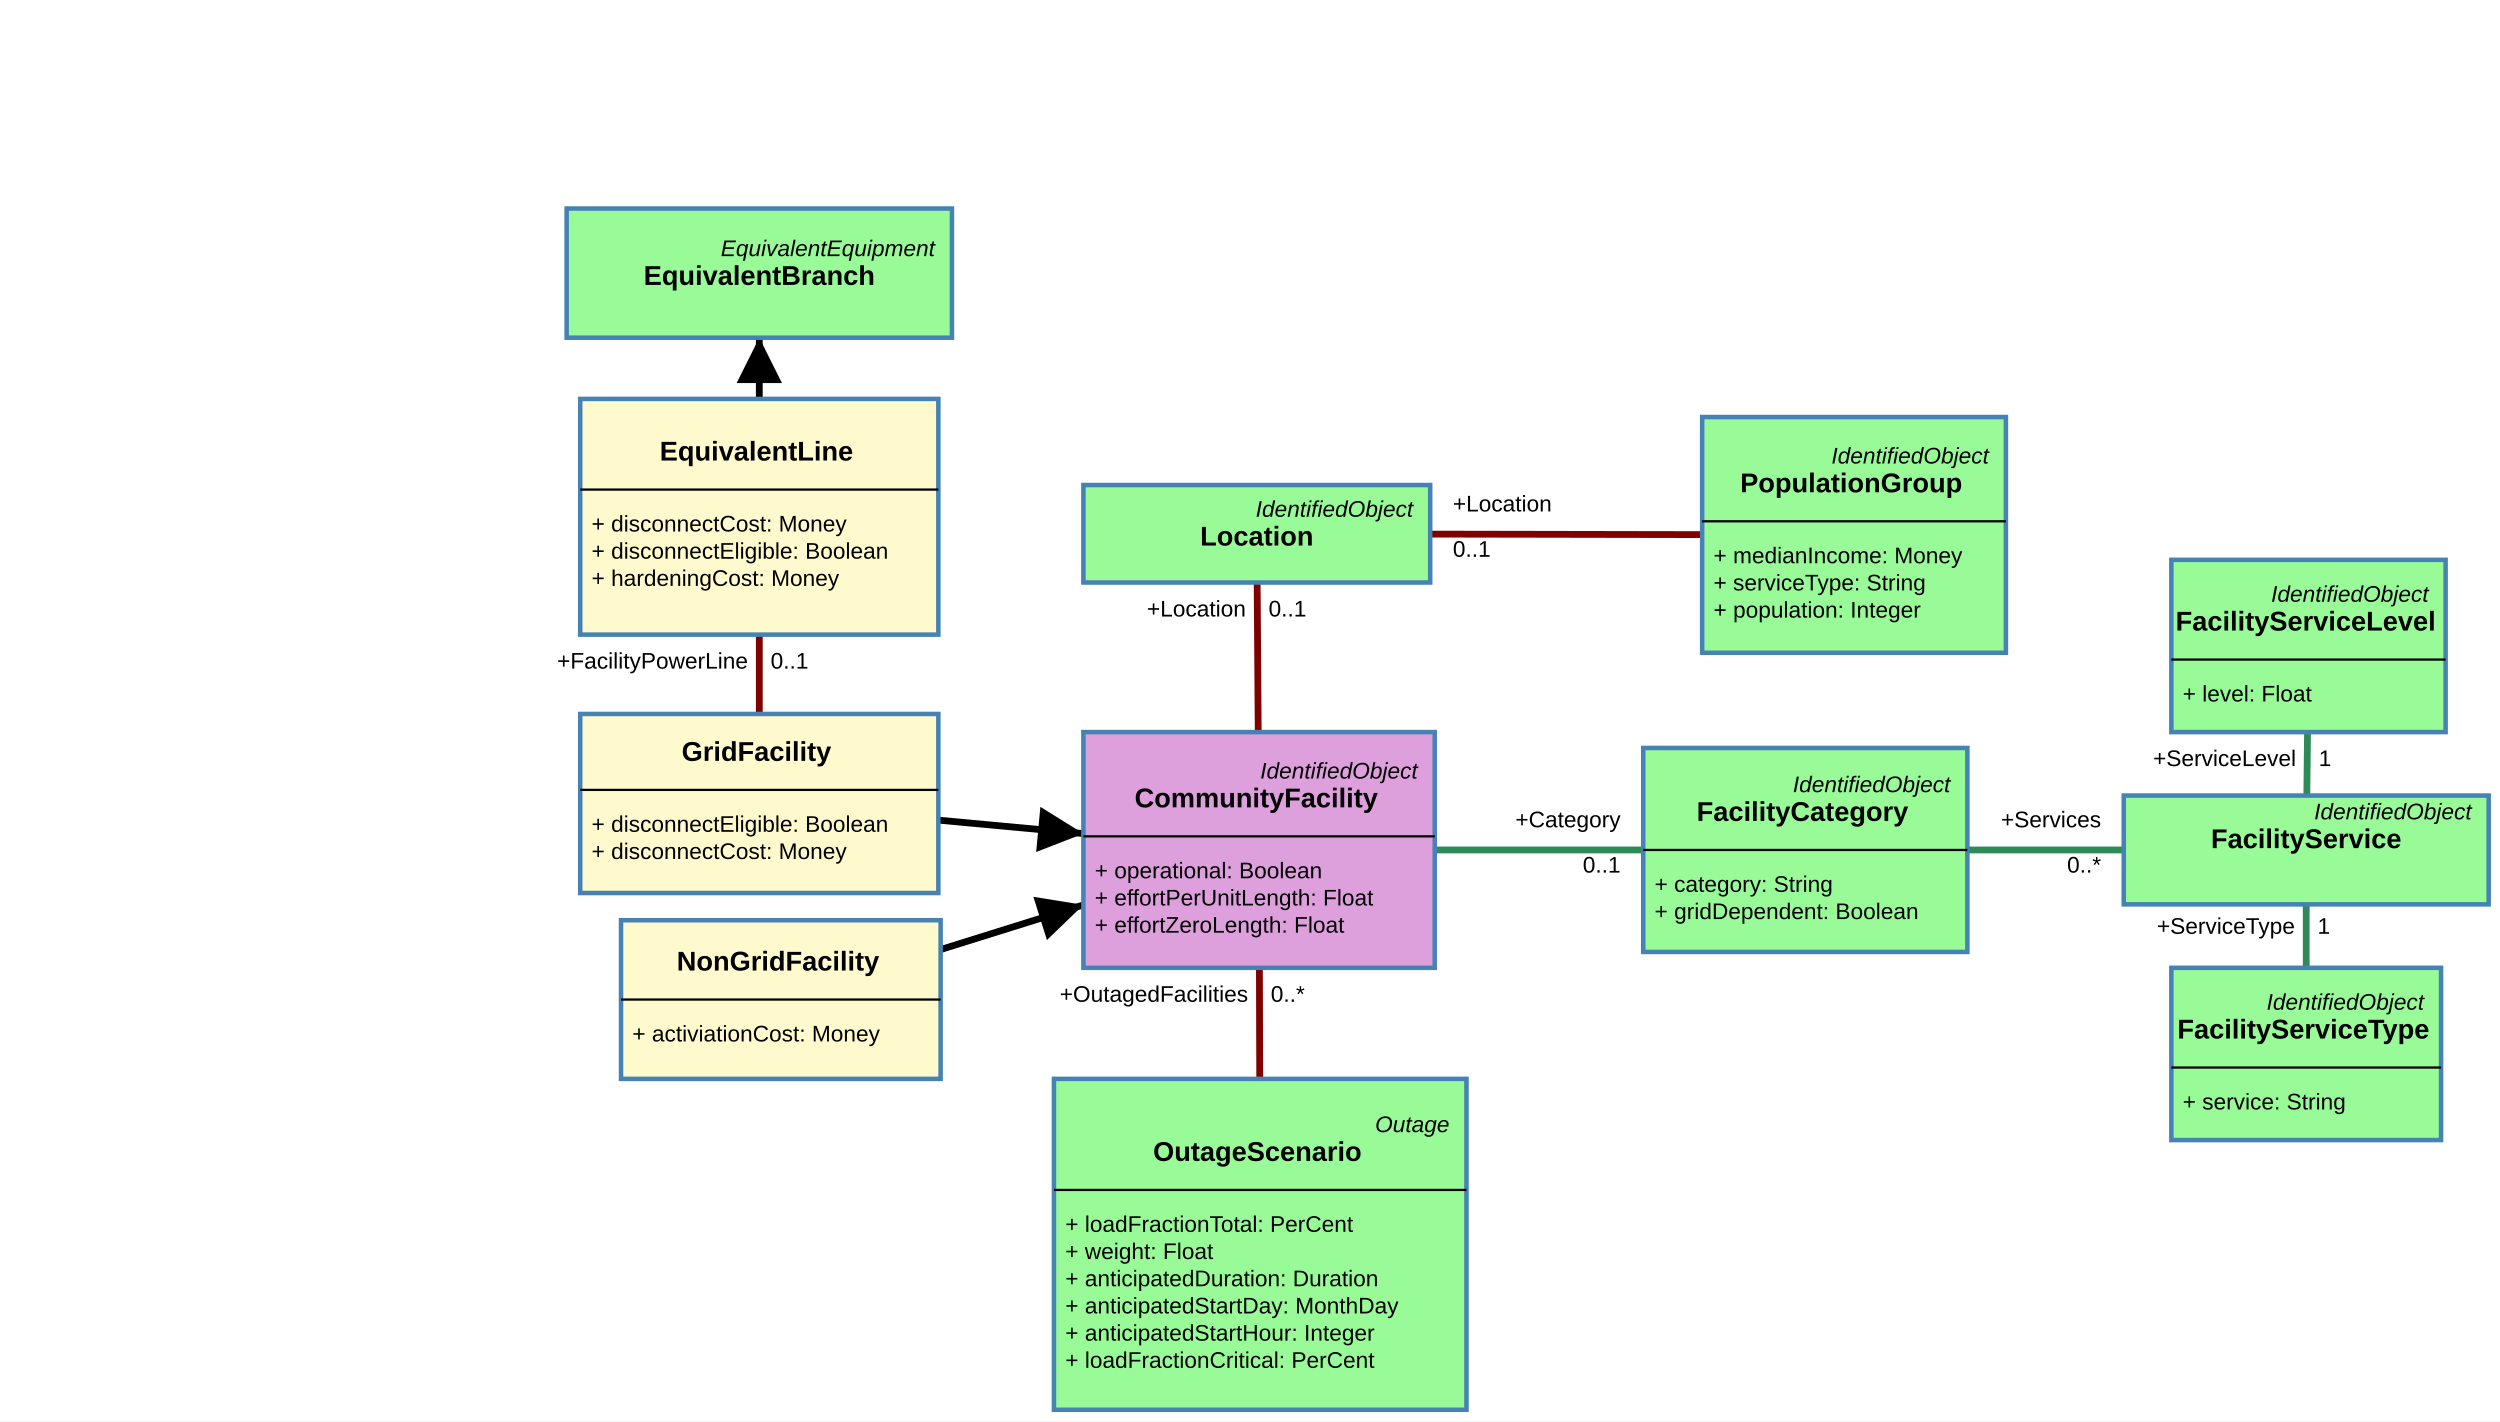
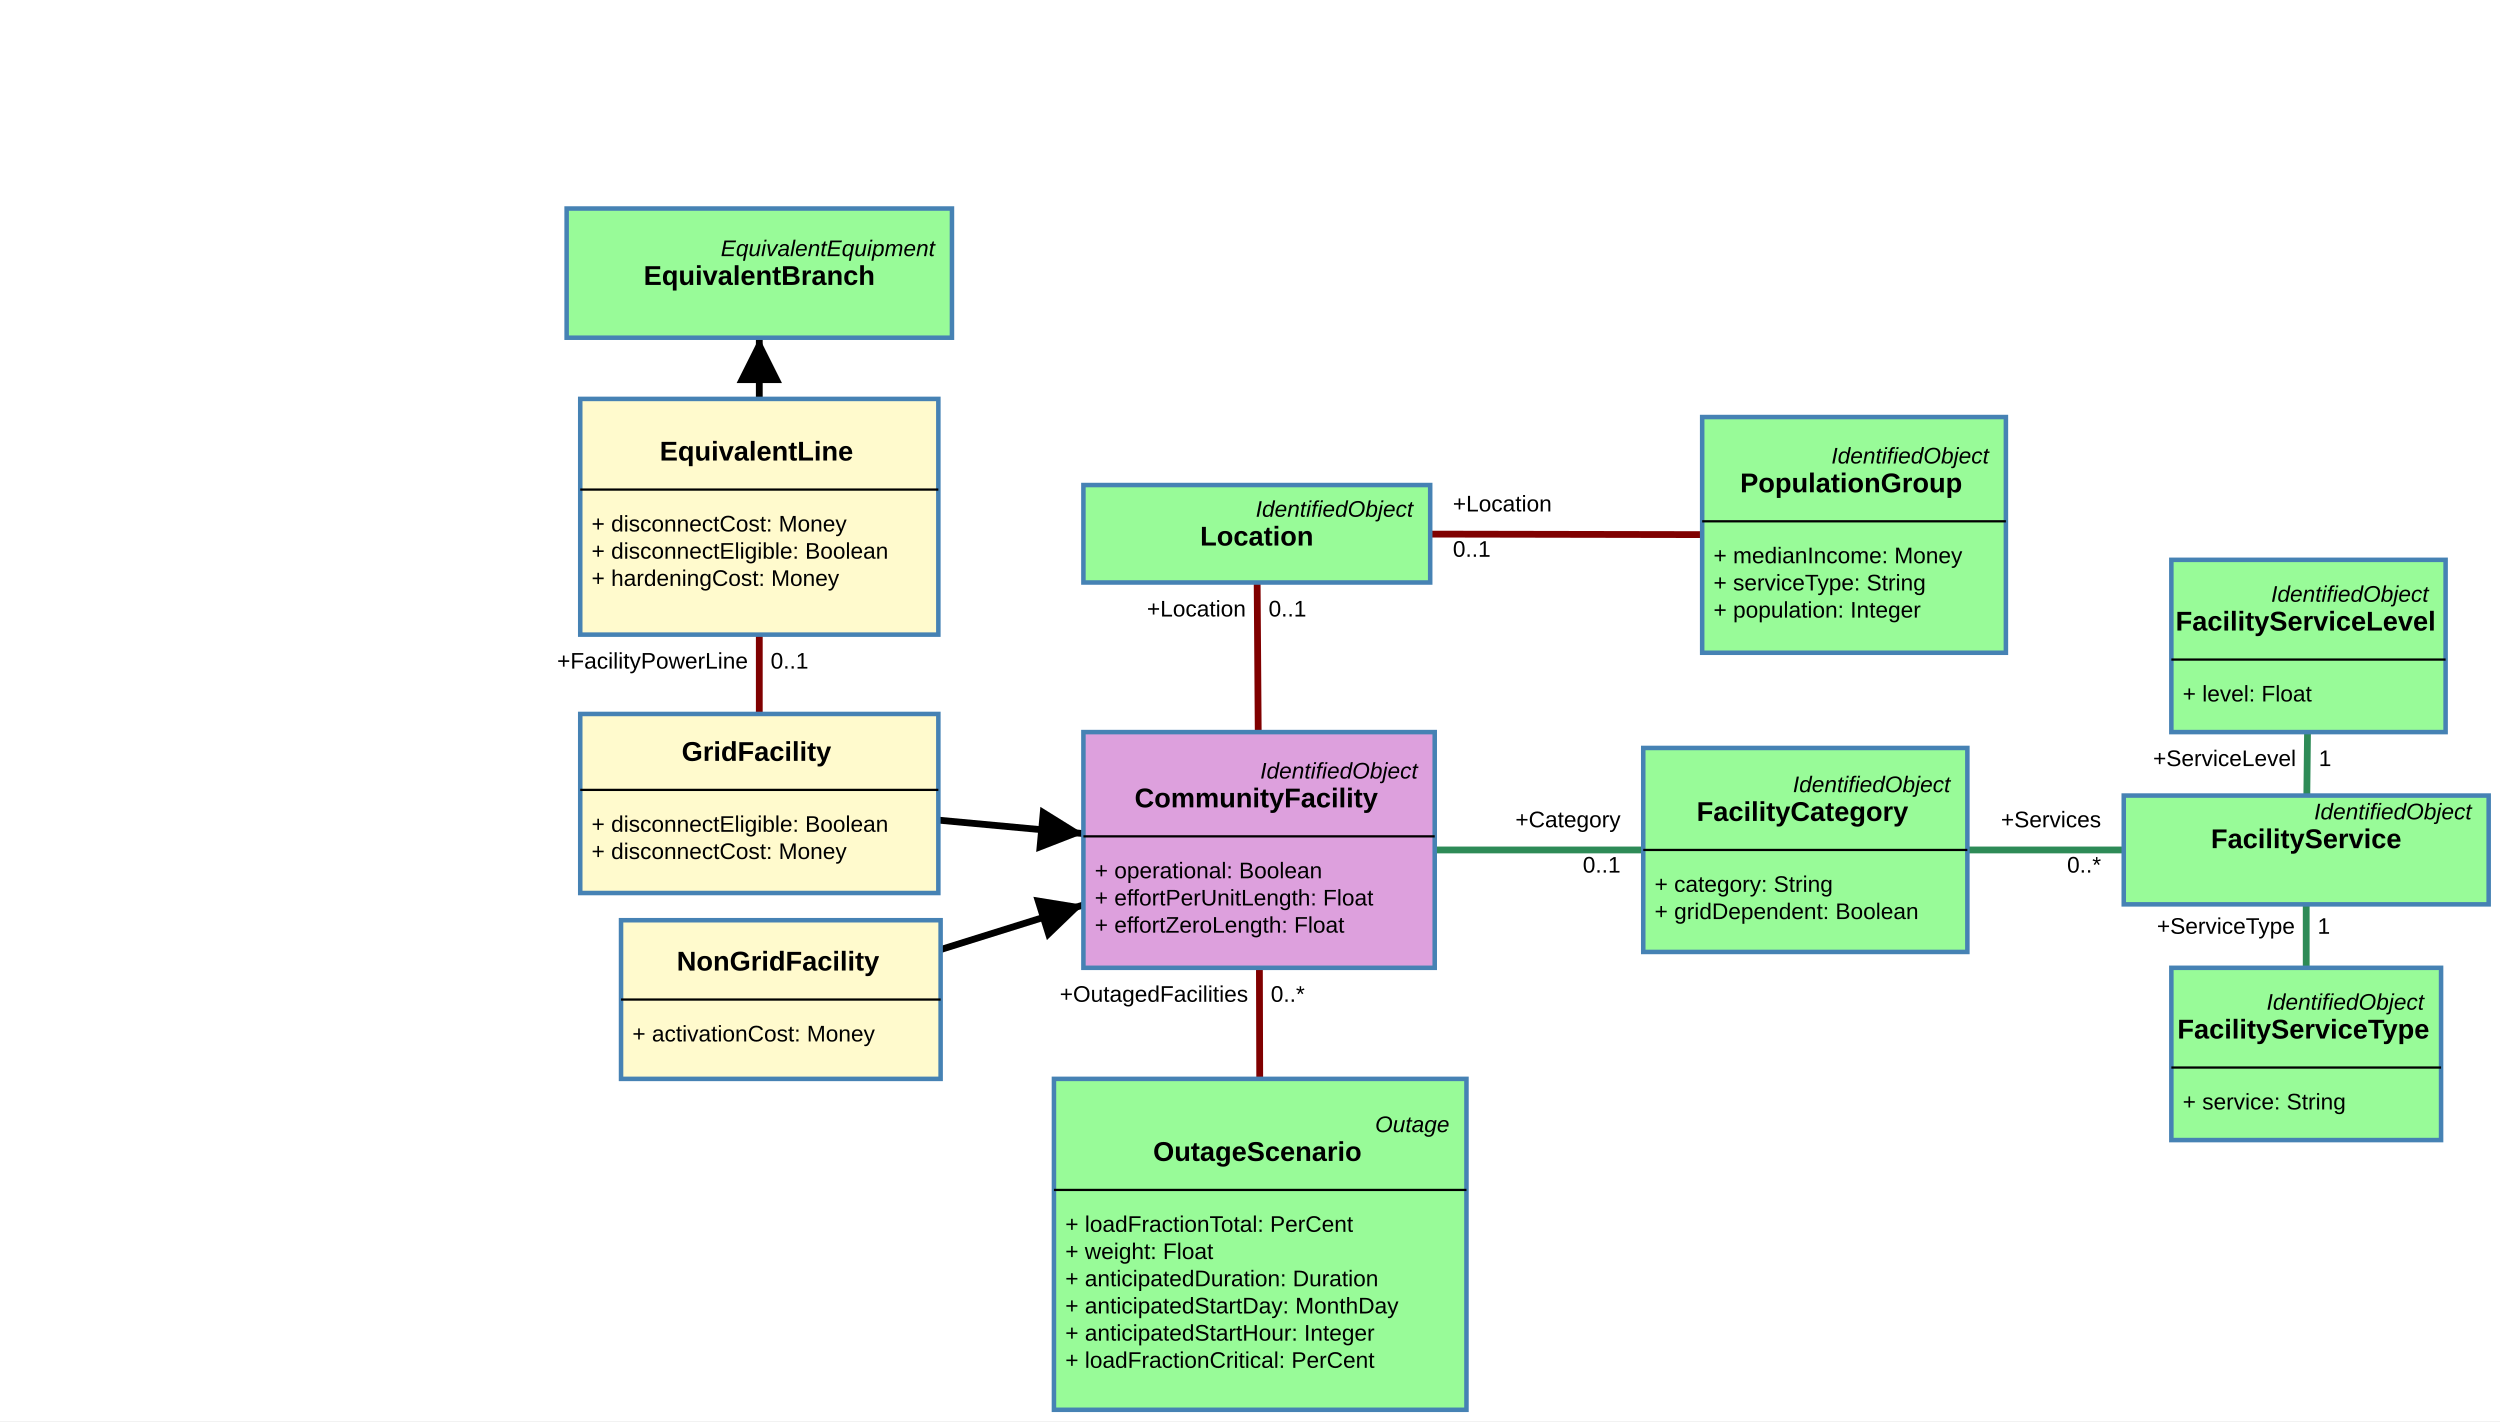
<svg xmlns="http://www.w3.org/2000/svg" width="1103" height="627">
  <rect width="100%" height="100%" fill="white" />
  <g class="zoom-group">
    <defs>
      <marker id="arrowhead" viewBox="-0 -5 10 10" refX="5" refY="0" orient="auto" markerWidth="10" markerHeight="10" xoverflow="visible">
        <path d="M 0,-5 L 10 ,0 L 0,5" fill="black" style="stroke: none;" />
      </marker>
    </defs>
    <line class="link" x1="344.5" y1="441" x2="555.5" y2="375" stroke="#000000" stroke-width="3" marker-end="url(#arrowhead)" />
    <line class="link" x1="335" y1="354.5" x2="555.5" y2="375" stroke="#000000" stroke-width="3" marker-end="url(#arrowhead)" />
    <line class="link" x1="554.5" y1="235.5" x2="555.5" y2="375" stroke="#800000" stroke-width="3" />
    <line class="link" x1="818" y1="236" x2="554.5" y2="235.5" stroke="#800000" stroke-width="3" />
    <line class="link" x1="555.5" y1="375" x2="796.5" y2="375" stroke="#2e8b57" stroke-width="3" />
    <line class="link" x1="335" y1="228" x2="335" y2="354.5" stroke="#800000" stroke-width="3" />
    <line class="link" x1="335" y1="228" x2="335" y2="120.5" stroke="#000000" stroke-width="3" marker-end="url(#arrowhead)" />
    <line class="link" x1="556" y1="549" x2="555.5" y2="375" stroke="#800000" stroke-width="3" />
    <line class="link" x1="1017.5" y1="375" x2="796.5" y2="375" stroke="#2e8b57" stroke-width="3" />
    <line class="link" x1="1017.5" y1="375" x2="1017.5" y2="465" stroke="#2e8b57" stroke-width="3" />
    <line class="link" x1="1018.5" y1="285" x2="1017.5" y2="375" stroke="#2e8b57" stroke-width="3" />
    <line class="arrow" x2="468.456" y2="402.227" x1="344.5" y1="441" stroke="#000000" stroke-width="2" marker-end="url(#arrowhead)" />
    <line class="arrow" x2="468.043" y2="366.869" x1="335" y1="354.5" stroke="#000000" stroke-width="2" marker-end="url(#arrowhead)" />
    <line class="arrow" x2="335" y2="159" x1="335" y1="228" stroke="#000000" stroke-width="2" marker-end="url(#arrowhead)" />
    <g class="draggable" transform="translate(250, 92)">
      <rect class="box" width="170" height="57" style="fill: #98fb98; stroke: steelblue; stroke-width: 2px; cursor: move;" />
      <text x="0" y="0" text-anchor="start" font-size="10px">
        <tspan x="165" y="17.5" dy=".35em" text-anchor="end" style="font-family: Arial, sans-serif; font-weight: 400; font-style: italic; fill: black; font-size: 10px; pointer-events: none;">EquivalentEquipment</tspan>
        <tspan x="85" y="29.5" dy=".35em" text-anchor="middle" style="font-family: Arial, sans-serif; font-weight: 700; font-style: normal; fill: black; font-size: 12px; pointer-events: none;">EquivalentBranch</tspan>
      </text>
    </g>
    <g class="draggable" transform="translate(478, 214)">
      <rect class="box" width="153" height="43" style="fill: #98fb98; stroke: steelblue; stroke-width: 2px; cursor: move;" />
      <text x="0" y="0" text-anchor="start" font-size="10px">
        <tspan x="148" y="10.5" dy=".35em" text-anchor="end" style="font-family: Arial, sans-serif; font-weight: 400; font-style: italic; fill: black; font-size: 10px; pointer-events: none;">IdentifiedObject</tspan>
        <tspan x="76.5" y="22.5" dy=".35em" text-anchor="middle" style="font-family: Arial, sans-serif; font-weight: 700; font-style: normal; fill: black; font-size: 12px; pointer-events: none;">Location</tspan>
      </text>
    </g>
    <g class="draggable" transform="translate(465, 476)">
      <rect class="box" width="182" height="146" style="fill: #98fb98; stroke: steelblue; stroke-width: 2px; cursor: move;" />
      <text x="0" y="0" text-anchor="start" font-size="10px">
        <tspan x="177" y="20" dy=".35em" text-anchor="end" style="font-family: Arial, sans-serif; font-weight: 400; font-style: italic; fill: black; font-size: 10px; pointer-events: none;">Outage</tspan>
        <tspan x="91" y="32" dy=".35em" text-anchor="middle" style="font-family: Arial, sans-serif; font-weight: 700; font-style: normal; fill: black; font-size: 12px; pointer-events: none;">OutageScenario</tspan>
        <tspan x="5" y="64" dy=".35em" text-anchor="start" style="font-family: Arial, sans-serif; font-weight: 400; font-style: normal; fill: black; font-size: 10px; pointer-events: none;">+   loadFractionTotal: PerCent</tspan>
        <tspan x="5" y="76" dy=".35em" text-anchor="start" style="font-family: Arial, sans-serif; font-weight: 400; font-style: normal; fill: black; font-size: 10px; pointer-events: none;">+   weight: Float</tspan>
        <tspan x="5" y="88" dy=".35em" text-anchor="start" style="font-family: Arial, sans-serif; font-weight: 400; font-style: normal; fill: black; font-size: 10px; pointer-events: none;">+   anticipatedDuration: Duration</tspan>
        <tspan x="5" y="100" dy=".35em" text-anchor="start" style="font-family: Arial, sans-serif; font-weight: 400; font-style: normal; fill: black; font-size: 10px; pointer-events: none;">+   anticipatedStartDay: MonthDay</tspan>
        <tspan x="5" y="112" dy=".35em" text-anchor="start" style="font-family: Arial, sans-serif; font-weight: 400; font-style: normal; fill: black; font-size: 10px; pointer-events: none;">+   anticipatedStartHour: Integer</tspan>
        <tspan x="5" y="124" dy=".35em" text-anchor="start" style="font-family: Arial, sans-serif; font-weight: 400; font-style: normal; fill: black; font-size: 10px; pointer-events: none;">+   loadFractionCritical: PerCent</tspan>
      </text>
      <line x1="0" x2="182" y1="49" y2="49" stroke="black" stroke-width="1" />
    </g>
    <g class="draggable" transform="translate(725, 330)">
      <rect class="box" width="143" height="90" style="fill: #98fb98; stroke: steelblue; stroke-width: 2px; cursor: move;" />
      <text x="0" y="0" text-anchor="start" font-size="10px">
        <tspan x="138" y="16" dy=".35em" text-anchor="end" style="font-family: Arial, sans-serif; font-weight: 400; font-style: italic; fill: black; font-size: 10px; pointer-events: none;">IdentifiedObject</tspan>
        <tspan x="71.5" y="28" dy=".35em" text-anchor="middle" style="font-family: Arial, sans-serif; font-weight: 700; font-style: normal; fill: black; font-size: 12px; pointer-events: none;">FacilityCategory</tspan>
        <tspan x="5" y="60" dy=".35em" text-anchor="start" style="font-family: Arial, sans-serif; font-weight: 400; font-style: normal; fill: black; font-size: 10px; pointer-events: none;">+   category: String</tspan>
        <tspan x="5" y="72" dy=".35em" text-anchor="start" style="font-family: Arial, sans-serif; font-weight: 400; font-style: normal; fill: black; font-size: 10px; pointer-events: none;">+   gridDependent: Boolean</tspan>
      </text>
      <line x1="0" x2="143" y1="45" y2="45" stroke="black" stroke-width="1" />
    </g>
    <g class="draggable" transform="translate(478, 323)">
      <rect class="box" width="155" height="104" style="fill: #dda0dd; stroke: steelblue; stroke-width: 2px; cursor: move;" />
      <text x="0" y="0" text-anchor="start" font-size="10px">
        <tspan x="150" y="17" dy=".35em" text-anchor="end" style="font-family: Arial, sans-serif; font-weight: 400; font-style: italic; fill: black; font-size: 10px; pointer-events: none;">IdentifiedObject</tspan>
        <tspan x="77.5" y="29" dy=".35em" text-anchor="middle" style="font-family: Arial, sans-serif; font-weight: 700; font-style: normal; fill: black; font-size: 12px; pointer-events: none;">CommunityFacility</tspan>
        <tspan x="5" y="61" dy=".35em" text-anchor="start" style="font-family: Arial, sans-serif; font-weight: 400; font-style: normal; fill: black; font-size: 10px; pointer-events: none;">+   operational: Boolean</tspan>
        <tspan x="5" y="73" dy=".35em" text-anchor="start" style="font-family: Arial, sans-serif; font-weight: 400; font-style: normal; fill: black; font-size: 10px; pointer-events: none;">+   effortPerUnitLength: Float</tspan>
        <tspan x="5" y="85" dy=".35em" text-anchor="start" style="font-family: Arial, sans-serif; font-weight: 400; font-style: normal; fill: black; font-size: 10px; pointer-events: none;">+   effortZeroLength: Float</tspan>
      </text>
      <line x1="0" x2="155" y1="46" y2="46" stroke="black" stroke-width="1" />
    </g>
    <g class="draggable" transform="translate(256, 315)">
      <rect class="box" width="158" height="79" style="fill: #fffacd; stroke: steelblue; stroke-width: 2px; cursor: move;" />
      <text x="0" y="0" text-anchor="start" font-size="10px">
        <tspan x="79" y="16.5" dy=".35em" text-anchor="middle" style="font-family: Arial, sans-serif; font-weight: 700; font-style: normal; fill: black; font-size: 12px; pointer-events: none;">GridFacility</tspan>
        <tspan x="5" y="48.5" dy=".35em" text-anchor="start" style="font-family: Arial, sans-serif; font-weight: 400; font-style: normal; fill: black; font-size: 10px; pointer-events: none;">+   disconnectEligible: Boolean</tspan>
        <tspan x="5" y="60.5" dy=".35em" text-anchor="start" style="font-family: Arial, sans-serif; font-weight: 400; font-style: normal; fill: black; font-size: 10px; pointer-events: none;">+   disconnectCost: Money</tspan>
      </text>
      <line x1="0" x2="158" y1="33.5" y2="33.5" stroke="black" stroke-width="1" />
    </g>
    <g class="draggable" transform="translate(274, 406)">
      <rect class="box" width="141" height="70" style="fill: #fffacd; stroke: steelblue; stroke-width: 2px; cursor: move;" />
      <text x="0" y="0" text-anchor="start" font-size="10px">
        <tspan x="70.5" y="18" dy=".35em" text-anchor="middle" style="font-family: Arial, sans-serif; font-weight: 700; font-style: normal; fill: black; font-size: 12px; pointer-events: none;">NonGridFacility</tspan>
-         <tspan x="5" y="50" dy=".35em" text-anchor="start" style="font-family: Arial, sans-serif; font-weight: 400; font-style: normal; fill: black; font-size: 10px; pointer-events: none;">+   activiationCost: Money</tspan>
+         <tspan x="5" y="50" dy=".35em" text-anchor="start" style="font-family: Arial, sans-serif; font-weight: 400; font-style: normal; fill: black; font-size: 10px; pointer-events: none;">+   activationCost: Money</tspan>
      </text>
      <line x1="0" x2="141" y1="35" y2="35" stroke="black" stroke-width="1" />
    </g>
    <g class="draggable" transform="translate(937, 351)">
      <rect class="box" width="161" height="48" style="fill: #98fb98; stroke: steelblue; stroke-width: 2px; cursor: move;" />
      <text x="0" y="0" text-anchor="start" font-size="10px">
        <tspan x="156" y="7" dy=".35em" text-anchor="end" style="font-family: Arial, sans-serif; font-weight: 400; font-style: italic; fill: black; font-size: 10px; pointer-events: none;">IdentifiedObject</tspan>
        <tspan x="80.5" y="19" dy=".35em" text-anchor="middle" style="font-family: Arial, sans-serif; font-weight: 700; font-style: normal; fill: black; font-size: 12px; pointer-events: none;">FacilityService</tspan>
      </text>
    </g>
    <g class="draggable" transform="translate(958, 247)">
      <rect class="box" width="121" height="76" style="fill: #98fb98; stroke: steelblue; stroke-width: 2px; cursor: move;" />
      <text x="0" y="0" text-anchor="start" font-size="10px">
        <tspan x="116" y="15" dy=".35em" text-anchor="end" style="font-family: Arial, sans-serif; font-weight: 400; font-style: italic; fill: black; font-size: 10px; pointer-events: none;">IdentifiedObject</tspan>
        <tspan x="60.5" y="27" dy=".35em" text-anchor="middle" style="font-family: Arial, sans-serif; font-weight: 700; font-style: normal; fill: black; font-size: 12px; pointer-events: none;">FacilityServiceLevel</tspan>
        <tspan x="5" y="59" dy=".35em" text-anchor="start" style="font-family: Arial, sans-serif; font-weight: 400; font-style: normal; fill: black; font-size: 10px; pointer-events: none;">+   level: Float</tspan>
      </text>
      <line x1="0" x2="121" y1="44" y2="44" stroke="black" stroke-width="1" />
    </g>
    <g class="draggable" transform="translate(751, 184)">
      <rect class="box" width="134" height="104" style="fill: #98fb98; stroke: steelblue; stroke-width: 2px; cursor: move;" />
      <text x="0" y="0" text-anchor="start" font-size="10px">
        <tspan x="129" y="17" dy=".35em" text-anchor="end" style="font-family: Arial, sans-serif; font-weight: 400; font-style: italic; fill: black; font-size: 10px; pointer-events: none;">IdentifiedObject</tspan>
        <tspan x="67" y="29" dy=".35em" text-anchor="middle" style="font-family: Arial, sans-serif; font-weight: 700; font-style: normal; fill: black; font-size: 12px; pointer-events: none;">PopulationGroup</tspan>
        <tspan x="5" y="61" dy=".35em" text-anchor="start" style="font-family: Arial, sans-serif; font-weight: 400; font-style: normal; fill: black; font-size: 10px; pointer-events: none;">+   medianIncome: Money</tspan>
        <tspan x="5" y="73" dy=".35em" text-anchor="start" style="font-family: Arial, sans-serif; font-weight: 400; font-style: normal; fill: black; font-size: 10px; pointer-events: none;">+   serviceType: String</tspan>
        <tspan x="5" y="85" dy=".35em" text-anchor="start" style="font-family: Arial, sans-serif; font-weight: 400; font-style: normal; fill: black; font-size: 10px; pointer-events: none;">+   population: Integer</tspan>
      </text>
      <line x1="0" x2="134" y1="46" y2="46" stroke="black" stroke-width="1" />
    </g>
    <g class="draggable" transform="translate(256, 176)">
      <rect class="box" width="158" height="104" style="fill: #fffacd; stroke: steelblue; stroke-width: 2px; cursor: move;" />
      <text x="0" y="0" text-anchor="start" font-size="10px">
        <tspan x="79" y="23" dy=".35em" text-anchor="middle" style="font-family: Arial, sans-serif; font-weight: 700; font-style: normal; fill: black; font-size: 12px; pointer-events: none;">EquivalentLine</tspan>
        <tspan x="5" y="55" dy=".35em" text-anchor="start" style="font-family: Arial, sans-serif; font-weight: 400; font-style: normal; fill: black; font-size: 10px; pointer-events: none;">+   disconnectCost: Money</tspan>
        <tspan x="5" y="67" dy=".35em" text-anchor="start" style="font-family: Arial, sans-serif; font-weight: 400; font-style: normal; fill: black; font-size: 10px; pointer-events: none;">+   disconnectEligible: Boolean</tspan>
        <tspan x="5" y="79" dy=".35em" text-anchor="start" style="font-family: Arial, sans-serif; font-weight: 400; font-style: normal; fill: black; font-size: 10px; pointer-events: none;">+   hardeningCost: Money</tspan>
      </text>
      <line x1="0" x2="158" y1="40" y2="40" stroke="black" stroke-width="1" />
    </g>
    <g class="draggable" transform="translate(958, 427)">
      <rect class="box" width="119" height="76" style="fill: #98fb98; stroke: steelblue; stroke-width: 2px; cursor: move;" />
      <text x="0" y="0" text-anchor="start" font-size="10px">
        <tspan x="114" y="15" dy=".35em" text-anchor="end" style="font-family: Arial, sans-serif; font-weight: 400; font-style: italic; fill: black; font-size: 10px; pointer-events: none;">IdentifiedObject</tspan>
        <tspan x="59.5" y="27" dy=".35em" text-anchor="middle" style="font-family: Arial, sans-serif; font-weight: 700; font-style: normal; fill: black; font-size: 12px; pointer-events: none;">FacilityServiceType</tspan>
        <tspan x="5" y="59" dy=".35em" text-anchor="start" style="font-family: Arial, sans-serif; font-weight: 400; font-style: normal; fill: black; font-size: 10px; pointer-events: none;">+   service: String</tspan>
      </text>
      <line x1="0" x2="119" y1="44" y2="44" stroke="black" stroke-width="1" />
    </g>
    <text class="link-text-start-top" x="424.772" y="417.455" text-anchor="start" dy="-1em" style="font-family: Arial, sans-serif; font-size: 10px; fill: black;" />
    <text class="link-text-start-top" x="423.979" y="362.308" text-anchor="start" dy="-1em" style="font-family: Arial, sans-serif; font-size: 10px; fill: black;" />
    <text class="link-text-start-top" x="549.69" y="262" text-anchor="end" dy="1em" style="font-family: Arial, sans-serif; font-size: 10px; fill: black;">+Location</text>
    <text class="link-text-start-top" x="741" y="235.863" text-anchor="end" dy="-1em" style="font-family: Arial, sans-serif; font-size: 10px; fill: black;" />
    <text class="link-text-start-top" x="643" y="375" text-anchor="start" dy="-1em" style="font-family: Arial, sans-serif; font-size: 10px; fill: black;" />
    <text class="link-text-start-top" x="330" y="285" text-anchor="end" dy="1em" style="font-family: Arial, sans-serif; font-size: 10px; fill: black;">+FacilityPowerLine</text>
    <text class="link-text-start-top" x="330" y="171" text-anchor="end" dy="-1em" style="font-family: Arial, sans-serif; font-size: 10px; fill: black;" />
    <text class="link-text-start-top" x="550.776" y="471" text-anchor="end" dy="-1em" style="font-family: Arial, sans-serif; font-size: 10px; fill: black;" />
    <text class="link-text-start-top" x="927" y="375" text-anchor="end" dy="-1em" style="font-family: Arial, sans-serif; font-size: 10px; fill: black;">+Services</text>
    <text class="link-text-start-top" x="1012.5" y="404" text-anchor="end" dy="1em" style="font-family: Arial, sans-serif; font-size: 10px; fill: black;" />
    <text class="link-text-start-top" x="1013.022" y="328" text-anchor="end" dy="1em" style="font-family: Arial, sans-serif; font-size: 10px; fill: black;">+ServiceLevel</text>
    <text class="link-text-start-btm" x="424.772" y="417.455" dy="1em" text-anchor="start" style="font-family: Arial, sans-serif; font-size: 10px; fill: black;" />
    <text class="link-text-start-btm" x="423.979" y="362.308" dy="1em" text-anchor="start" style="font-family: Arial, sans-serif; font-size: 10px; fill: black;" />
    <text class="link-text-start-btm" x="559.69" y="262" dy="1em" text-anchor="start" style="font-family: Arial, sans-serif; font-size: 10px; fill: black;">0..1</text>
    <text class="link-text-start-btm" x="741" y="235.863" dy="1em" text-anchor="end" style="font-family: Arial, sans-serif; font-size: 10px; fill: black;" />
    <text class="link-text-start-btm" x="643" y="375" dy="1em" text-anchor="start" style="font-family: Arial, sans-serif; font-size: 10px; fill: black;" />
    <text class="link-text-start-btm" x="340" y="285" dy="1em" text-anchor="start" style="font-family: Arial, sans-serif; font-size: 10px; fill: black;">0..1</text>
    <text class="link-text-start-btm" x="340" y="171" dy="-1em" text-anchor="start" style="font-family: Arial, sans-serif; font-size: 10px; fill: black;" />
    <text class="link-text-start-btm" x="560.776" y="471" dy="-1em" text-anchor="start" style="font-family: Arial, sans-serif; font-size: 10px; fill: black;" />
    <text class="link-text-start-btm" x="927" y="375" dy="1em" text-anchor="end" style="font-family: Arial, sans-serif; font-size: 10px; fill: black;">0..*</text>
    <text class="link-text-start-btm" x="1022.5" y="404" dy="1em" text-anchor="start" style="font-family: Arial, sans-serif; font-size: 10px; fill: black;" />
    <text class="link-text-start-btm" x="1023.022" y="328" dy="1em" text-anchor="start" style="font-family: Arial, sans-serif; font-size: 10px; fill: black;">1</text>
    <text class="link-text-end-top" x="468.228" y="400.734" dy="-1em" text-anchor="end" style="font-family: Arial, sans-serif; font-size: 10px; fill: black;" />
    <text class="link-text-end-top" x="468.021" y="367.332" dy="-1em" text-anchor="end" style="font-family: Arial, sans-serif; font-size: 10px; fill: black;" />
    <text class="link-text-end-top" x="550.091" y="318" dy="-1em" text-anchor="end" style="font-family: Arial, sans-serif; font-size: 10px; fill: black;" />
    <text class="link-text-end-top" x="641" y="235.655" dy="-1em" text-anchor="start" style="font-family: Arial, sans-serif; font-size: 10px; fill: black;">+Location</text>
    <text class="link-text-end-top" x="715" y="375" dy="-1em" text-anchor="end" style="font-family: Arial, sans-serif; font-size: 10px; fill: black;">+Category</text>
    <text class="link-text-end-top" x="330" y="310" dy="-1em" text-anchor="end" style="font-family: Arial, sans-serif; font-size: 10px; fill: black;" />
    <text class="link-text-end-top" x="330" y="154" dy="1em" text-anchor="end" style="font-family: Arial, sans-serif; font-size: 10px; fill: black;" />
    <text class="link-text-end-top" x="550.664" y="432" dy="1em" text-anchor="end" style="font-family: Arial, sans-serif; font-size: 10px; fill: black;">+OutagedFacilities</text>
    <text class="link-text-end-top" x="878" y="375" dy="-1em" text-anchor="start" style="font-family: Arial, sans-serif; font-size: 10px; fill: black;" />
    <text class="link-text-end-top" x="1012.5" y="422" dy="-1em" text-anchor="end" style="font-family: Arial, sans-serif; font-size: 10px; fill: black;">+ServiceType</text>
    <text class="link-text-end-top" x="1012.822" y="346" dy="-1em" text-anchor="end" style="font-family: Arial, sans-serif; font-size: 10px; fill: black;" />
    <text class="link-text-end-btm" x="468.228" y="400.734" dy="1em" text-anchor="end" style="font-family: Arial, sans-serif; font-size: 10px; fill: black;" />
    <text class="link-text-end-btm" x="468.021" y="367.332" dy="1em" text-anchor="end" style="font-family: Arial, sans-serif; font-size: 10px; fill: black;" />
    <text class="link-text-end-btm" x="560.091" y="318" dy="-1em" text-anchor="start" style="font-family: Arial, sans-serif; font-size: 10px; fill: black;" />
    <text class="link-text-end-btm" x="641" y="235.655" dy="1em" text-anchor="start" style="font-family: Arial, sans-serif; font-size: 10px; fill: black;">0..1</text>
    <text class="link-text-end-btm" x="715" y="375" dy="1em" text-anchor="end" style="font-family: Arial, sans-serif; font-size: 10px; fill: black;">0..1</text>
    <text class="link-text-end-btm" x="340" y="310" dy="-1em" text-anchor="start" style="font-family: Arial, sans-serif; font-size: 10px; fill: black;" />
    <text class="link-text-end-btm" x="340" y="154" dy="1em" text-anchor="start" style="font-family: Arial, sans-serif; font-size: 10px; fill: black;" />
    <text class="link-text-end-btm" x="560.664" y="432" dy="1em" text-anchor="start" style="font-family: Arial, sans-serif; font-size: 10px; fill: black;">0..*</text>
    <text class="link-text-end-btm" x="878" y="375" dy="1em" text-anchor="start" style="font-family: Arial, sans-serif; font-size: 10px; fill: black;" />
    <text class="link-text-end-btm" x="1022.5" y="422" dy="-1em" text-anchor="start" style="font-family: Arial, sans-serif; font-size: 10px; fill: black;">1</text>
    <text class="link-text-end-btm" x="1022.822" y="346" dy="-1em" text-anchor="start" style="font-family: Arial, sans-serif; font-size: 10px; fill: black;" />
  </g>
</svg>
